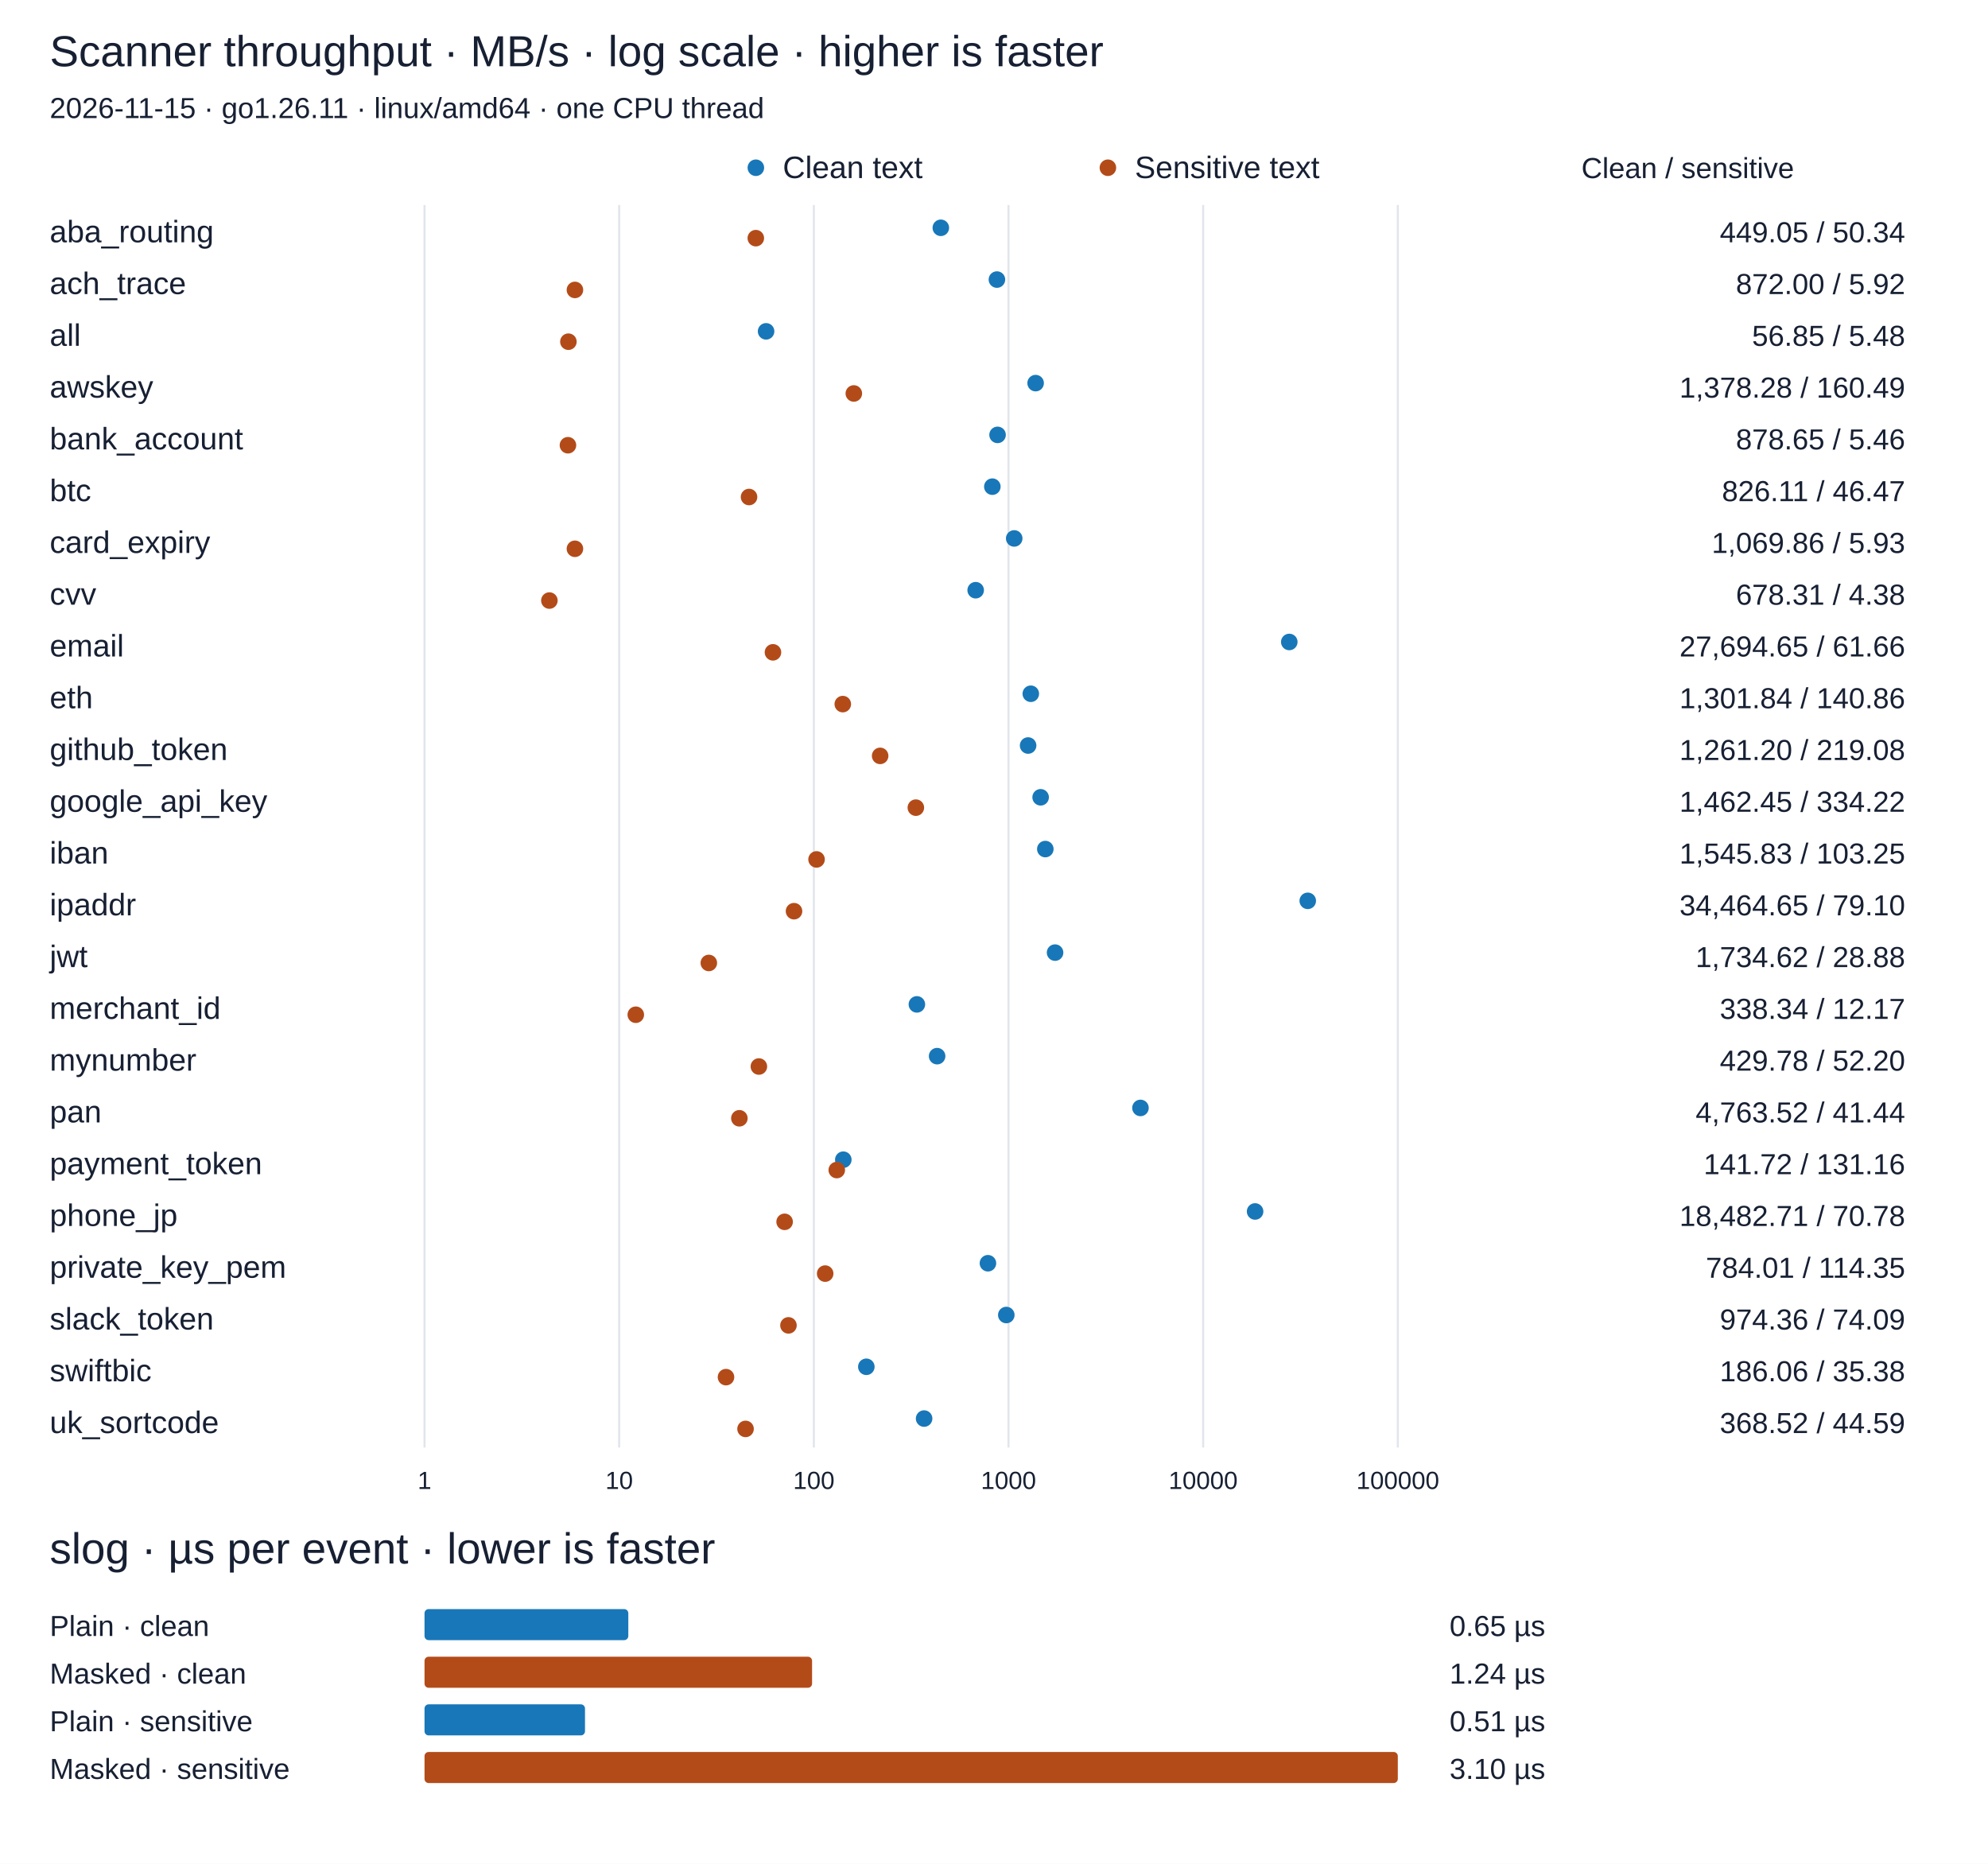
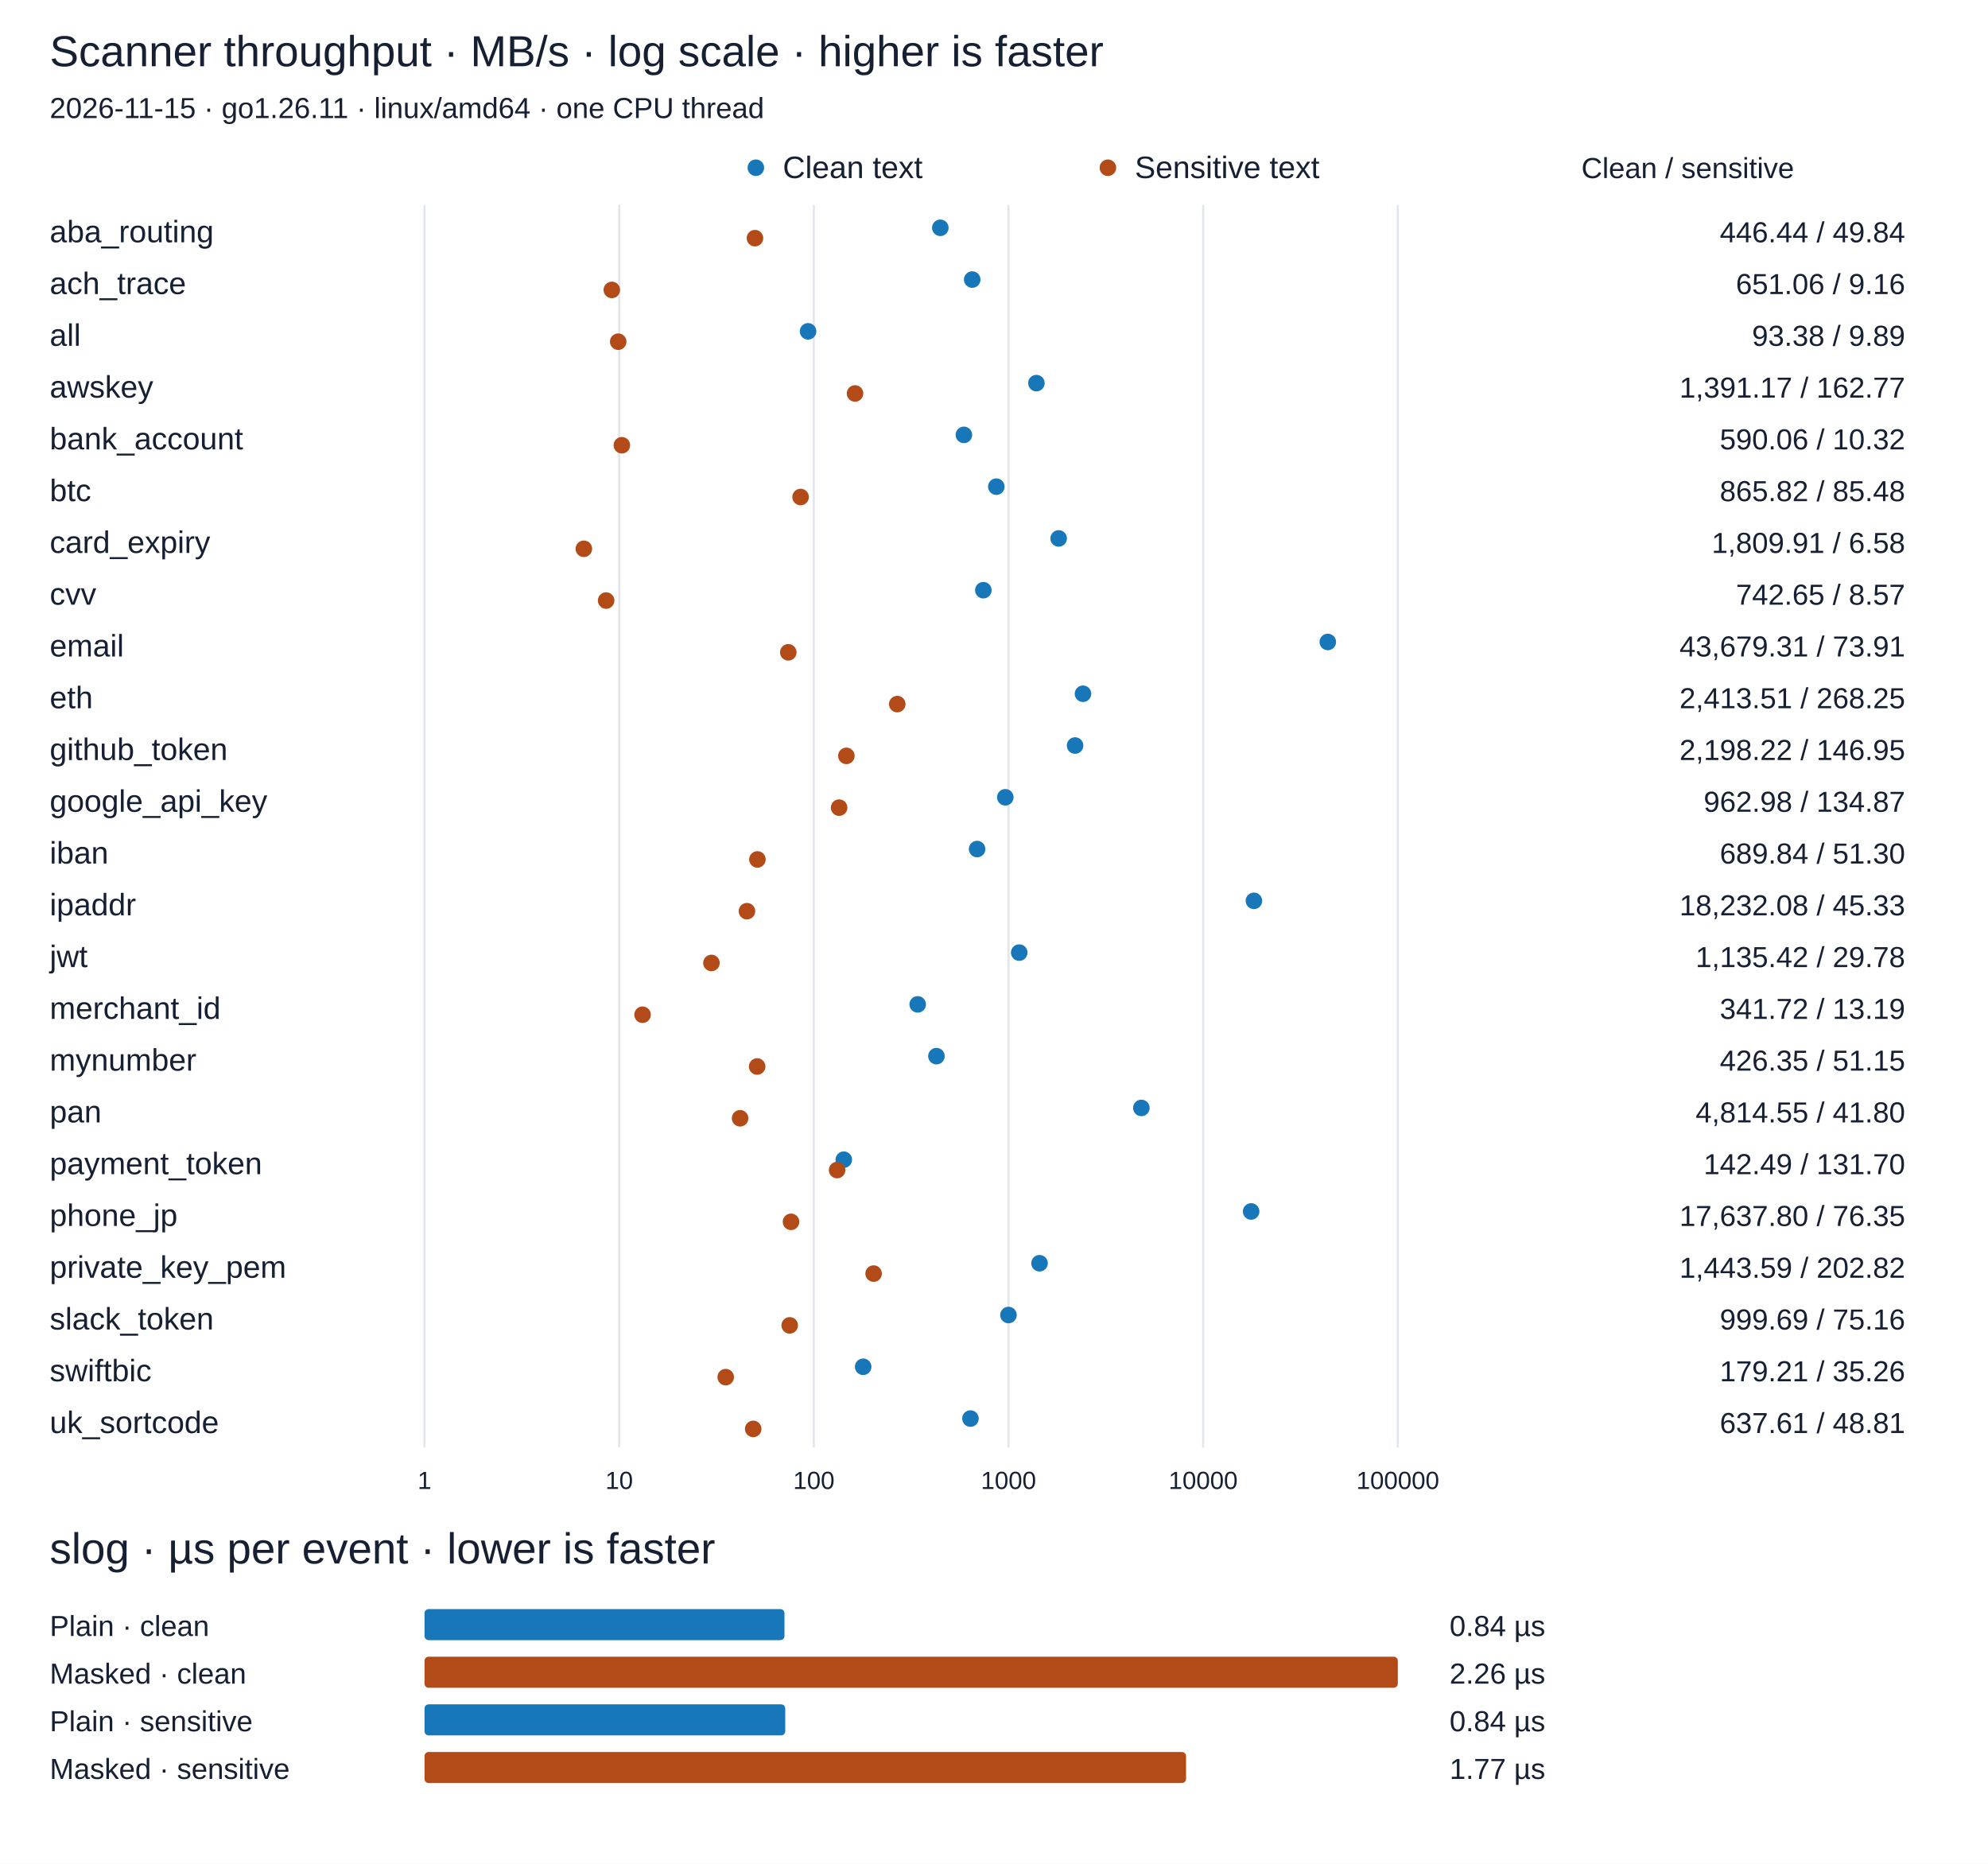
<svg xmlns="http://www.w3.org/2000/svg" width="960" height="900" viewBox="0 0 960 900" role="img">
  <rect width="100%" height="100%" fill="white" />
  <g font-family="Arial, sans-serif" font-size="15" fill="#172033">
    <text x="24" y="32" font-size="21" fill="#172033" text-anchor="start">Scanner throughput · MB/s · log scale · higher is faster</text>
    <text x="24" y="57" font-size="14" fill="#172033" text-anchor="start">2026-11-15 · go1.26.11 · linux/amd64 · one CPU thread</text>
    <circle cx="365.00" cy="81" r="4" fill="#1877b8" />
    <text x="378" y="86" font-size="15" fill="#172033" text-anchor="start">Clean text</text>
    <circle cx="535.00" cy="81" r="4" fill="#b34b19" />
    <text x="548" y="86" font-size="15" fill="#172033" text-anchor="start">Sensitive text</text>
    <text x="815" y="86" font-size="14" fill="#172033" text-anchor="middle">Clean / sensitive</text>
    <path d="M205.0,99 L205.0,699" stroke="#e1e5ec" />
    <text x="205.0" y="719" font-size="12" fill="#172033" text-anchor="middle">1</text>
    <path d="M299.0,99 L299.0,699" stroke="#e1e5ec" />
    <text x="299.0" y="719" font-size="12" fill="#172033" text-anchor="middle">10</text>
    <path d="M393.0,99 L393.0,699" stroke="#e1e5ec" />
    <text x="393.0" y="719" font-size="12" fill="#172033" text-anchor="middle">100</text>
    <path d="M487.0,99 L487.0,699" stroke="#e1e5ec" />
    <text x="487.0" y="719" font-size="12" fill="#172033" text-anchor="middle">1000</text>
    <path d="M581.0,99 L581.0,699" stroke="#e1e5ec" />
    <text x="581.0" y="719" font-size="12" fill="#172033" text-anchor="middle">10000</text>
    <path d="M675.0,99 L675.0,699" stroke="#e1e5ec" />
    <text x="675.0" y="719" font-size="12" fill="#172033" text-anchor="middle">100000</text>
    <text x="24" y="117" font-size="15" fill="#172033" text-anchor="start">aba_routing</text>
-     <circle cx="454.32" cy="110" r="4" fill="#1877b8" />
-     <circle cx="364.98" cy="115" r="4" fill="#b34b19" />
-     <text x="920" y="117" font-size="14" fill="#172033" text-anchor="end">449.05 / 50.34</text>
+     <circle cx="454.08" cy="110" r="4" fill="#1877b8" />
+     <circle cx="364.57" cy="115" r="4" fill="#b34b19" />
+     <text x="920" y="117" font-size="14" fill="#172033" text-anchor="end">446.44 / 49.84</text>
    <text x="24" y="142" font-size="15" fill="#172033" text-anchor="start">ach_trace</text>
-     <circle cx="481.41" cy="135" r="4" fill="#1877b8" />
-     <circle cx="277.63" cy="140" r="4" fill="#b34b19" />
-     <text x="920" y="142" font-size="14" fill="#172033" text-anchor="end">872.00 / 5.92</text>
+     <circle cx="469.48" cy="135" r="4" fill="#1877b8" />
+     <circle cx="295.44" cy="140" r="4" fill="#b34b19" />
+     <text x="920" y="142" font-size="14" fill="#172033" text-anchor="end">651.06 / 9.16</text>
    <text x="24" y="167" font-size="15" fill="#172033" text-anchor="start">all</text>
-     <circle cx="369.94" cy="160" r="4" fill="#1877b8" />
-     <circle cx="274.48" cy="165" r="4" fill="#b34b19" />
-     <text x="920" y="167" font-size="14" fill="#172033" text-anchor="end">56.85 / 5.48</text>
+     <circle cx="390.21" cy="160" r="4" fill="#1877b8" />
+     <circle cx="298.53" cy="165" r="4" fill="#b34b19" />
+     <text x="920" y="167" font-size="14" fill="#172033" text-anchor="end">93.38 / 9.89</text>
    <text x="24" y="192" font-size="15" fill="#172033" text-anchor="start">awskey</text>
-     <circle cx="500.10" cy="185" r="4" fill="#1877b8" />
-     <circle cx="412.31" cy="190" r="4" fill="#b34b19" />
-     <text x="920" y="192" font-size="14" fill="#172033" text-anchor="end">1,378.28 / 160.49</text>
+     <circle cx="500.48" cy="185" r="4" fill="#1877b8" />
+     <circle cx="412.89" cy="190" r="4" fill="#b34b19" />
+     <text x="920" y="192" font-size="14" fill="#172033" text-anchor="end">1,391.17 / 162.77</text>
    <text x="24" y="217" font-size="15" fill="#172033" text-anchor="start">bank_account</text>
-     <circle cx="481.72" cy="210" r="4" fill="#1877b8" />
-     <circle cx="274.26" cy="215" r="4" fill="#b34b19" />
-     <text x="920" y="217" font-size="14" fill="#172033" text-anchor="end">878.65 / 5.46</text>
+     <circle cx="465.46" cy="210" r="4" fill="#1877b8" />
+     <circle cx="300.29" cy="215" r="4" fill="#b34b19" />
+     <text x="920" y="217" font-size="14" fill="#172033" text-anchor="end">590.06 / 10.32</text>
    <text x="24" y="242" font-size="15" fill="#172033" text-anchor="start">btc</text>
-     <circle cx="479.20" cy="235" r="4" fill="#1877b8" />
-     <circle cx="361.71" cy="240" r="4" fill="#b34b19" />
-     <text x="920" y="242" font-size="14" fill="#172033" text-anchor="end">826.11 / 46.47</text>
+     <circle cx="481.12" cy="235" r="4" fill="#1877b8" />
+     <circle cx="386.60" cy="240" r="4" fill="#b34b19" />
+     <text x="920" y="242" font-size="14" fill="#172033" text-anchor="end">865.82 / 85.48</text>
    <text x="24" y="267" font-size="15" fill="#172033" text-anchor="start">card_expiry</text>
-     <circle cx="489.76" cy="260" r="4" fill="#1877b8" />
-     <circle cx="277.63" cy="265" r="4" fill="#b34b19" />
-     <text x="920" y="267" font-size="14" fill="#172033" text-anchor="end">1,069.86 / 5.93</text>
+     <circle cx="511.22" cy="260" r="4" fill="#1877b8" />
+     <circle cx="281.94" cy="265" r="4" fill="#b34b19" />
+     <text x="920" y="267" font-size="14" fill="#172033" text-anchor="end">1,809.91 / 6.58</text>
    <text x="24" y="292" font-size="15" fill="#172033" text-anchor="start">cvv</text>
-     <circle cx="471.15" cy="285" r="4" fill="#1877b8" />
-     <circle cx="265.30" cy="290" r="4" fill="#b34b19" />
-     <text x="920" y="292" font-size="14" fill="#172033" text-anchor="end">678.31 / 4.38</text>
+     <circle cx="474.85" cy="285" r="4" fill="#1877b8" />
+     <circle cx="292.70" cy="290" r="4" fill="#b34b19" />
+     <text x="920" y="292" font-size="14" fill="#172033" text-anchor="end">742.65 / 8.57</text>
    <text x="24" y="317" font-size="15" fill="#172033" text-anchor="start">email</text>
-     <circle cx="622.59" cy="310" r="4" fill="#1877b8" />
-     <circle cx="373.26" cy="315" r="4" fill="#b34b19" />
-     <text x="920" y="317" font-size="14" fill="#172033" text-anchor="end">27,694.65 / 61.66</text>
+     <circle cx="641.19" cy="310" r="4" fill="#1877b8" />
+     <circle cx="380.66" cy="315" r="4" fill="#b34b19" />
+     <text x="920" y="317" font-size="14" fill="#172033" text-anchor="end">43,679.31 / 73.91</text>
    <text x="24" y="342" font-size="15" fill="#172033" text-anchor="start">eth</text>
-     <circle cx="497.77" cy="335" r="4" fill="#1877b8" />
-     <circle cx="406.98" cy="340" r="4" fill="#b34b19" />
-     <text x="920" y="342" font-size="14" fill="#172033" text-anchor="end">1,301.84 / 140.86</text>
+     <circle cx="522.97" cy="335" r="4" fill="#1877b8" />
+     <circle cx="433.28" cy="340" r="4" fill="#b34b19" />
+     <text x="920" y="342" font-size="14" fill="#172033" text-anchor="end">2,413.51 / 268.25</text>
    <text x="24" y="367" font-size="15" fill="#172033" text-anchor="start">github_token</text>
-     <circle cx="496.47" cy="360" r="4" fill="#1877b8" />
-     <circle cx="425.02" cy="365" r="4" fill="#b34b19" />
-     <text x="920" y="367" font-size="14" fill="#172033" text-anchor="end">1,261.20 / 219.08</text>
+     <circle cx="519.15" cy="360" r="4" fill="#1877b8" />
+     <circle cx="408.71" cy="365" r="4" fill="#b34b19" />
+     <text x="920" y="367" font-size="14" fill="#172033" text-anchor="end">2,198.22 / 146.95</text>
    <text x="24" y="392" font-size="15" fill="#172033" text-anchor="start">google_api_key</text>
-     <circle cx="502.52" cy="385" r="4" fill="#1877b8" />
-     <circle cx="442.26" cy="390" r="4" fill="#b34b19" />
-     <text x="920" y="392" font-size="14" fill="#172033" text-anchor="end">1,462.45 / 334.22</text>
+     <circle cx="485.46" cy="385" r="4" fill="#1877b8" />
+     <circle cx="405.21" cy="390" r="4" fill="#b34b19" />
+     <text x="920" y="392" font-size="14" fill="#172033" text-anchor="end">962.98 / 134.87</text>
    <text x="24" y="417" font-size="15" fill="#172033" text-anchor="start">iban</text>
-     <circle cx="504.78" cy="410" r="4" fill="#1877b8" />
-     <circle cx="394.31" cy="415" r="4" fill="#b34b19" />
-     <text x="920" y="417" font-size="14" fill="#172033" text-anchor="end">1,545.83 / 103.25</text>
+     <circle cx="471.84" cy="410" r="4" fill="#1877b8" />
+     <circle cx="365.75" cy="415" r="4" fill="#b34b19" />
+     <text x="920" y="417" font-size="14" fill="#172033" text-anchor="end">689.84 / 51.30</text>
    <text x="24" y="442" font-size="15" fill="#172033" text-anchor="start">ipaddr</text>
-     <circle cx="631.51" cy="435" r="4" fill="#1877b8" />
-     <circle cx="383.43" cy="440" r="4" fill="#b34b19" />
-     <text x="920" y="442" font-size="14" fill="#172033" text-anchor="end">34,464.65 / 79.10</text>
+     <circle cx="605.52" cy="435" r="4" fill="#1877b8" />
+     <circle cx="360.70" cy="440" r="4" fill="#b34b19" />
+     <text x="920" y="442" font-size="14" fill="#172033" text-anchor="end">18,232.08 / 45.33</text>
    <text x="24" y="467" font-size="15" fill="#172033" text-anchor="start">jwt</text>
-     <circle cx="509.49" cy="460" r="4" fill="#1877b8" />
-     <circle cx="342.29" cy="465" r="4" fill="#b34b19" />
-     <text x="920" y="467" font-size="14" fill="#172033" text-anchor="end">1,734.62 / 28.88</text>
+     <circle cx="492.18" cy="460" r="4" fill="#1877b8" />
+     <circle cx="343.55" cy="465" r="4" fill="#b34b19" />
+     <text x="920" y="467" font-size="14" fill="#172033" text-anchor="end">1,135.42 / 29.78</text>
    <text x="24" y="492" font-size="15" fill="#172033" text-anchor="start">merchant_id</text>
-     <circle cx="442.76" cy="485" r="4" fill="#1877b8" />
-     <circle cx="307.02" cy="490" r="4" fill="#b34b19" />
-     <text x="920" y="492" font-size="14" fill="#172033" text-anchor="end">338.34 / 12.17</text>
+     <circle cx="443.16" cy="485" r="4" fill="#1877b8" />
+     <circle cx="310.29" cy="490" r="4" fill="#b34b19" />
+     <text x="920" y="492" font-size="14" fill="#172033" text-anchor="end">341.72 / 13.19</text>
    <text x="24" y="517" font-size="15" fill="#172033" text-anchor="start">mynumber</text>
-     <circle cx="452.53" cy="510" r="4" fill="#1877b8" />
-     <circle cx="366.46" cy="515" r="4" fill="#b34b19" />
-     <text x="920" y="517" font-size="14" fill="#172033" text-anchor="end">429.78 / 52.20</text>
+     <circle cx="452.20" cy="510" r="4" fill="#1877b8" />
+     <circle cx="365.63" cy="515" r="4" fill="#b34b19" />
+     <text x="920" y="517" font-size="14" fill="#172033" text-anchor="end">426.35 / 51.15</text>
    <text x="24" y="542" font-size="15" fill="#172033" text-anchor="start">pan</text>
-     <circle cx="550.73" cy="535" r="4" fill="#1877b8" />
-     <circle cx="357.04" cy="540" r="4" fill="#b34b19" />
-     <text x="920" y="542" font-size="14" fill="#172033" text-anchor="end">4,763.52 / 41.44</text>
+     <circle cx="551.16" cy="535" r="4" fill="#1877b8" />
+     <circle cx="357.39" cy="540" r="4" fill="#b34b19" />
+     <text x="920" y="542" font-size="14" fill="#172033" text-anchor="end">4,814.55 / 41.80</text>
    <text x="24" y="567" font-size="15" fill="#172033" text-anchor="start">payment_token</text>
-     <circle cx="407.23" cy="560" r="4" fill="#1877b8" />
-     <circle cx="404.07" cy="565" r="4" fill="#b34b19" />
-     <text x="920" y="567" font-size="14" fill="#172033" text-anchor="end">141.72 / 131.16</text>
+     <circle cx="407.46" cy="560" r="4" fill="#1877b8" />
+     <circle cx="404.24" cy="565" r="4" fill="#b34b19" />
+     <text x="920" y="567" font-size="14" fill="#172033" text-anchor="end">142.49 / 131.70</text>
    <text x="24" y="592" font-size="15" fill="#172033" text-anchor="start">phone_jp</text>
-     <circle cx="606.08" cy="585" r="4" fill="#1877b8" />
-     <circle cx="378.89" cy="590" r="4" fill="#b34b19" />
-     <text x="920" y="592" font-size="14" fill="#172033" text-anchor="end">18,482.71 / 70.78</text>
+     <circle cx="604.17" cy="585" r="4" fill="#1877b8" />
+     <circle cx="381.98" cy="590" r="4" fill="#b34b19" />
+     <text x="920" y="592" font-size="14" fill="#172033" text-anchor="end">17,637.80 / 76.35</text>
    <text x="24" y="617" font-size="15" fill="#172033" text-anchor="start">private_key_pem</text>
-     <circle cx="477.07" cy="610" r="4" fill="#1877b8" />
-     <circle cx="398.47" cy="615" r="4" fill="#b34b19" />
-     <text x="920" y="617" font-size="14" fill="#172033" text-anchor="end">784.01 / 114.35</text>
+     <circle cx="501.99" cy="610" r="4" fill="#1877b8" />
+     <circle cx="421.87" cy="615" r="4" fill="#b34b19" />
+     <text x="920" y="617" font-size="14" fill="#172033" text-anchor="end">1,443.59 / 202.82</text>
    <text x="24" y="642" font-size="15" fill="#172033" text-anchor="start">slack_token</text>
-     <circle cx="485.94" cy="635" r="4" fill="#1877b8" />
-     <circle cx="380.75" cy="640" r="4" fill="#b34b19" />
-     <text x="920" y="642" font-size="14" fill="#172033" text-anchor="end">974.36 / 74.09</text>
+     <circle cx="486.99" cy="635" r="4" fill="#1877b8" />
+     <circle cx="381.35" cy="640" r="4" fill="#b34b19" />
+     <text x="920" y="642" font-size="14" fill="#172033" text-anchor="end">999.69 / 75.16</text>
    <text x="24" y="667" font-size="15" fill="#172033" text-anchor="start">swiftbic</text>
-     <circle cx="418.35" cy="660" r="4" fill="#1877b8" />
-     <circle cx="350.58" cy="665" r="4" fill="#b34b19" />
-     <text x="920" y="667" font-size="14" fill="#172033" text-anchor="end">186.06 / 35.38</text>
+     <circle cx="416.82" cy="660" r="4" fill="#1877b8" />
+     <circle cx="350.44" cy="665" r="4" fill="#b34b19" />
+     <text x="920" y="667" font-size="14" fill="#172033" text-anchor="end">179.21 / 35.26</text>
    <text x="24" y="692" font-size="15" fill="#172033" text-anchor="start">uk_sortcode</text>
-     <circle cx="446.25" cy="685" r="4" fill="#1877b8" />
-     <circle cx="360.02" cy="690" r="4" fill="#b34b19" />
-     <text x="920" y="692" font-size="14" fill="#172033" text-anchor="end">368.52 / 44.59</text>
+     <circle cx="468.63" cy="685" r="4" fill="#1877b8" />
+     <circle cx="363.72" cy="690" r="4" fill="#b34b19" />
+     <text x="920" y="692" font-size="14" fill="#172033" text-anchor="end">637.61 / 48.81</text>
    <text x="24" y="755" font-size="21" fill="#172033" text-anchor="start">slog · µs per event · lower is faster</text>
    <text x="24" y="790" font-size="14" fill="#172033" text-anchor="start">Plain · clean</text>
-     <rect x="205" y="777" width="98.41" height="15" rx="2" fill="#1877b8" />
-     <text x="700" y="790" font-size="14" fill="#172033" text-anchor="start">0.65 µs</text>
+     <rect x="205" y="777" width="173.82" height="15" rx="2" fill="#1877b8" />
+     <text x="700" y="790" font-size="14" fill="#172033" text-anchor="start">0.84 µs</text>
    <text x="24" y="813" font-size="14" fill="#172033" text-anchor="start">Masked · clean</text>
-     <rect x="205" y="800" width="187.15" height="15" rx="2" fill="#b34b19" />
-     <text x="700" y="813" font-size="14" fill="#172033" text-anchor="start">1.24 µs</text>
+     <rect x="205" y="800" width="470.00" height="15" rx="2" fill="#b34b19" />
+     <text x="700" y="813" font-size="14" fill="#172033" text-anchor="start">2.26 µs</text>
    <text x="24" y="836" font-size="14" fill="#172033" text-anchor="start">Plain · sensitive</text>
-     <rect x="205" y="823" width="77.49" height="15" rx="2" fill="#1877b8" />
-     <text x="700" y="836" font-size="14" fill="#172033" text-anchor="start">0.51 µs</text>
+     <rect x="205" y="823" width="174.19" height="15" rx="2" fill="#1877b8" />
+     <text x="700" y="836" font-size="14" fill="#172033" text-anchor="start">0.84 µs</text>
    <text x="24" y="859" font-size="14" fill="#172033" text-anchor="start">Masked · sensitive</text>
-     <rect x="205" y="846" width="470.00" height="15" rx="2" fill="#b34b19" />
-     <text x="700" y="859" font-size="14" fill="#172033" text-anchor="start">3.10 µs</text>
+     <rect x="205" y="846" width="367.74" height="15" rx="2" fill="#b34b19" />
+     <text x="700" y="859" font-size="14" fill="#172033" text-anchor="start">1.77 µs</text>
  </g>
</svg>
